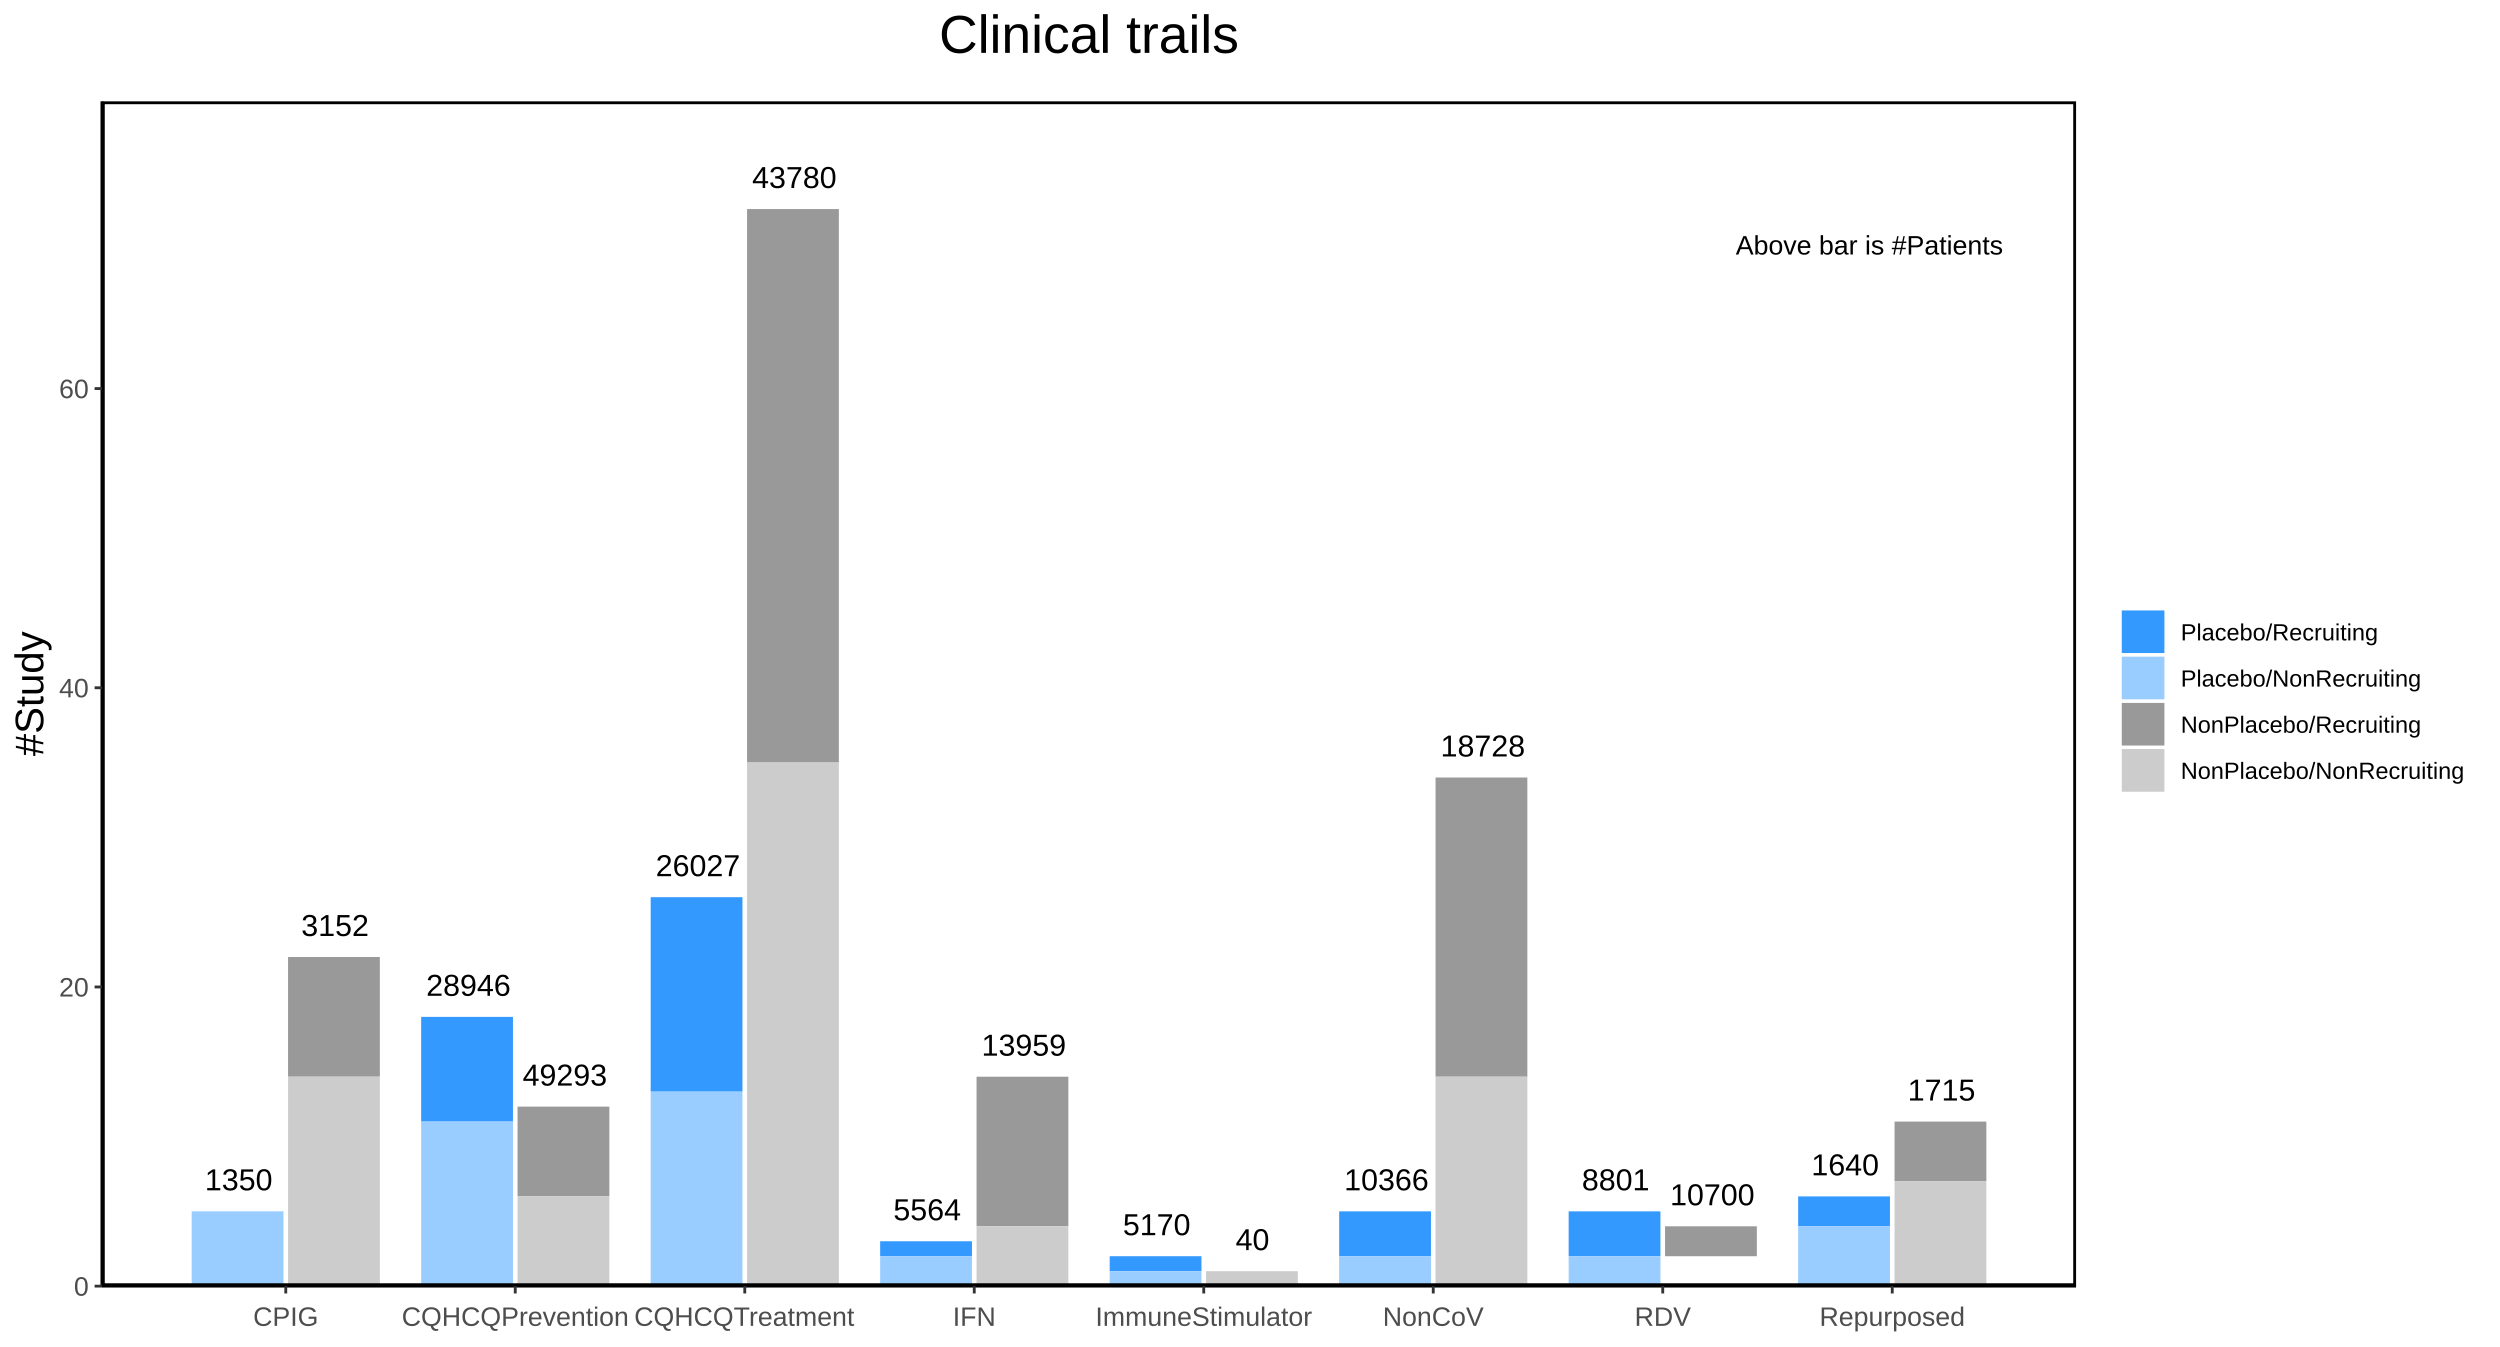
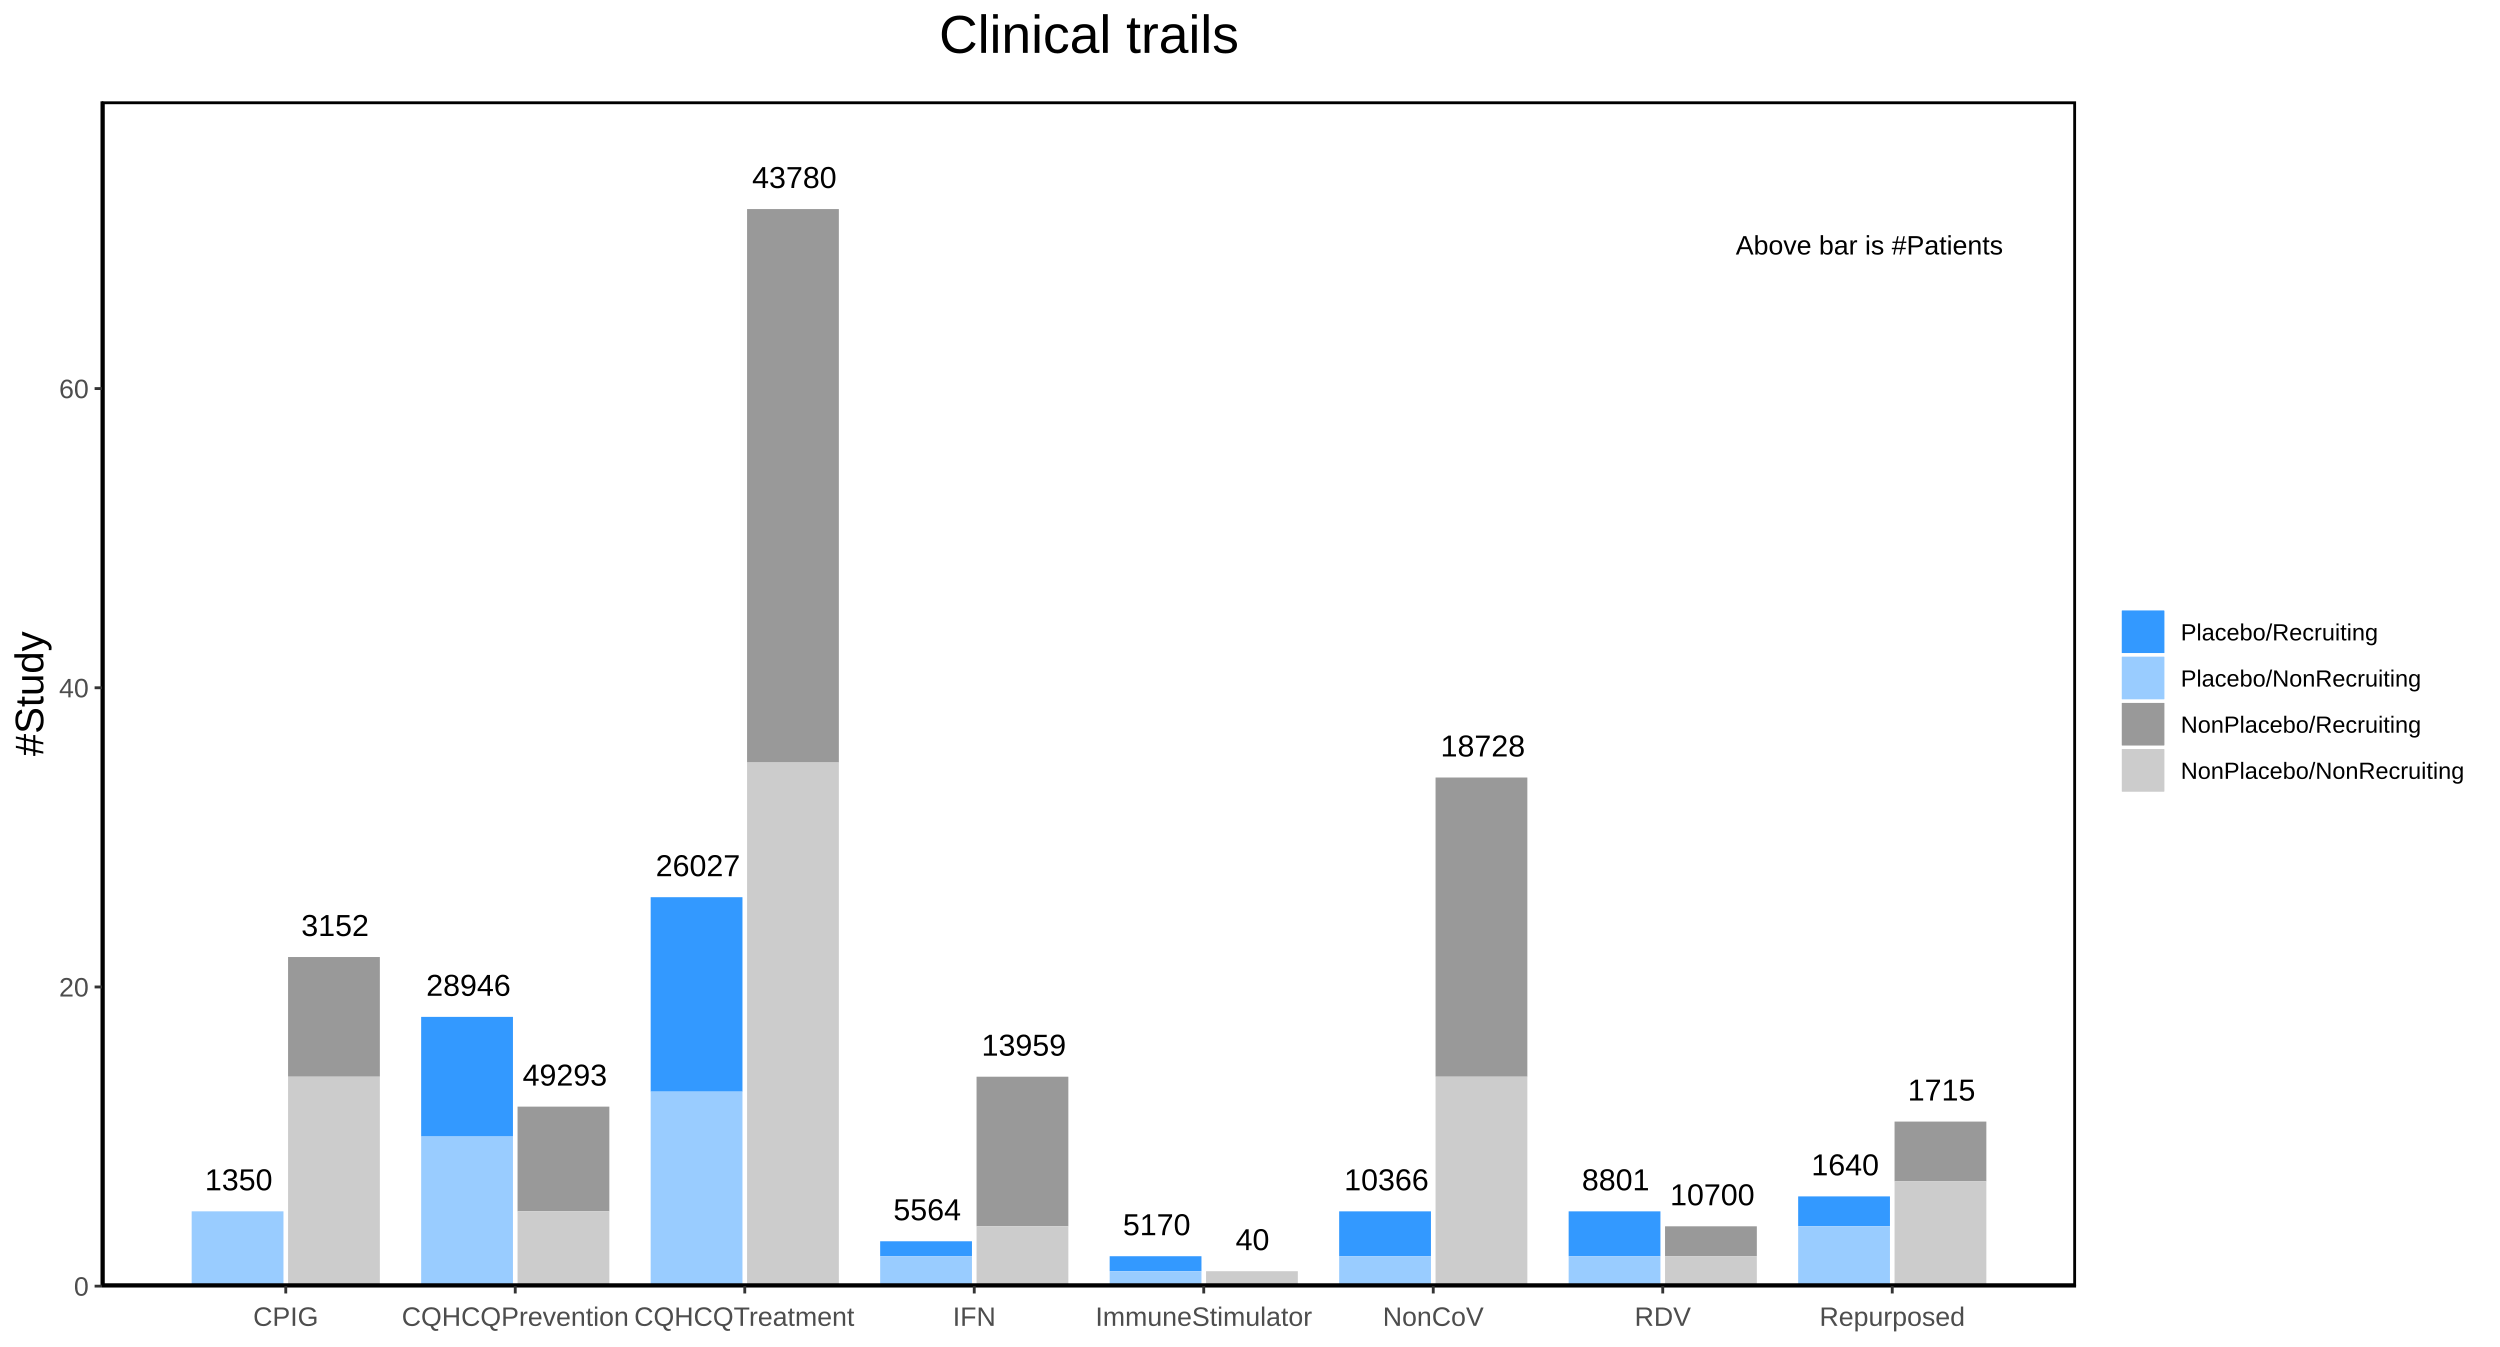
<svg xmlns="http://www.w3.org/2000/svg" viewBox="0 0 936.00 504.00">
  <defs>
    <style type="text/css">
    line, polyline, polygon, path, rect, circle {
      fill: none;
      stroke: #000000;
      stroke-linecap: round;
      stroke-linejoin: round;
      stroke-miterlimit: 10.00;
    }
  </style>
  </defs>
  <rect width="100%" height="100%" style="stroke: none; fill: #FFFFFF;" />
  <rect x="0.00" y="0.00" width="936.00" height="504.00" style="stroke-width: 1.07; stroke: #FFFFFF; fill: #FFFFFF;" />
  <defs>
    <clipPath id="cpMzguMTZ8Nzc3LjI4fDQ4MS41M3wzNy45NA==">
      <rect x="38.16" y="37.94" width="739.12" height="443.59" />
    </clipPath>
  </defs>
  <rect x="38.16" y="37.94" width="739.12" height="443.59" style="stroke-width: 1.07; stroke: none; fill: #FFFFFF;" clip-path="url(#cpMzguMTZ8Nzc3LjI4fDQ4MS41M3wzNy45NA==)" />
-   <rect x="157.68" y="380.72" width="34.37" height="39.21" style="stroke-width: 1.07; stroke: none; stroke-linecap: square; stroke-linejoin: miter; fill: #3399FF;" clip-path="url(#cpMzguMTZ8Nzc3LjI4fDQ4MS41M3wzNy45NA==)" />
+   <rect x="157.68" y="380.72" width="34.37" height="44.81" style="stroke-width: 1.07; stroke: none; stroke-linecap: square; stroke-linejoin: miter; fill: #3399FF;" clip-path="url(#cpMzguMTZ8Nzc3LjI4fDQ4MS41M3wzNy45NA==)" />
  <rect x="243.61" y="335.91" width="34.37" height="72.81" style="stroke-width: 1.07; stroke: none; stroke-linecap: square; stroke-linejoin: miter; fill: #3399FF;" clip-path="url(#cpMzguMTZ8Nzc3LjI4fDQ4MS41M3wzNy45NA==)" />
  <rect x="329.53" y="464.73" width="34.37" height="5.60" style="stroke-width: 1.07; stroke: none; stroke-linecap: square; stroke-linejoin: miter; fill: #3399FF;" clip-path="url(#cpMzguMTZ8Nzc3LjI4fDQ4MS41M3wzNy45NA==)" />
  <rect x="415.46" y="470.33" width="34.37" height="5.60" style="stroke-width: 1.07; stroke: none; stroke-linecap: square; stroke-linejoin: miter; fill: #3399FF;" clip-path="url(#cpMzguMTZ8Nzc3LjI4fDQ4MS41M3wzNy45NA==)" />
  <rect x="501.38" y="453.53" width="34.37" height="16.80" style="stroke-width: 1.07; stroke: none; stroke-linecap: square; stroke-linejoin: miter; fill: #3399FF;" clip-path="url(#cpMzguMTZ8Nzc3LjI4fDQ4MS41M3wzNy45NA==)" />
  <rect x="587.30" y="453.53" width="34.37" height="16.80" style="stroke-width: 1.07; stroke: none; stroke-linecap: square; stroke-linejoin: miter; fill: #3399FF;" clip-path="url(#cpMzguMTZ8Nzc3LjI4fDQ4MS41M3wzNy45NA==)" />
  <rect x="673.23" y="447.93" width="34.37" height="11.20" style="stroke-width: 1.07; stroke: none; stroke-linecap: square; stroke-linejoin: miter; fill: #3399FF;" clip-path="url(#cpMzguMTZ8Nzc3LjI4fDQ4MS41M3wzNy45NA==)" />
  <rect x="71.76" y="453.53" width="34.37" height="28.00" style="stroke-width: 1.07; stroke: none; stroke-linecap: square; stroke-linejoin: miter; fill: #99CCFF;" clip-path="url(#cpMzguMTZ8Nzc3LjI4fDQ4MS41M3wzNy45NA==)" />
-   <rect x="157.68" y="419.92" width="34.37" height="61.61" style="stroke-width: 1.07; stroke: none; stroke-linecap: square; stroke-linejoin: miter; fill: #99CCFF;" clip-path="url(#cpMzguMTZ8Nzc3LjI4fDQ4MS41M3wzNy45NA==)" />
+   <rect x="157.68" y="425.52" width="34.37" height="56.01" style="stroke-width: 1.07; stroke: none; stroke-linecap: square; stroke-linejoin: miter; fill: #99CCFF;" clip-path="url(#cpMzguMTZ8Nzc3LjI4fDQ4MS41M3wzNy45NA==)" />
  <rect x="243.61" y="408.72" width="34.37" height="72.81" style="stroke-width: 1.07; stroke: none; stroke-linecap: square; stroke-linejoin: miter; fill: #99CCFF;" clip-path="url(#cpMzguMTZ8Nzc3LjI4fDQ4MS41M3wzNy45NA==)" />
  <rect x="329.53" y="470.33" width="34.37" height="11.20" style="stroke-width: 1.07; stroke: none; stroke-linecap: square; stroke-linejoin: miter; fill: #99CCFF;" clip-path="url(#cpMzguMTZ8Nzc3LjI4fDQ4MS41M3wzNy45NA==)" />
  <rect x="415.46" y="475.93" width="34.37" height="5.60" style="stroke-width: 1.07; stroke: none; stroke-linecap: square; stroke-linejoin: miter; fill: #99CCFF;" clip-path="url(#cpMzguMTZ8Nzc3LjI4fDQ4MS41M3wzNy45NA==)" />
  <rect x="501.38" y="470.33" width="34.37" height="11.20" style="stroke-width: 1.07; stroke: none; stroke-linecap: square; stroke-linejoin: miter; fill: #99CCFF;" clip-path="url(#cpMzguMTZ8Nzc3LjI4fDQ4MS41M3wzNy45NA==)" />
  <rect x="587.30" y="470.33" width="34.37" height="11.20" style="stroke-width: 1.07; stroke: none; stroke-linecap: square; stroke-linejoin: miter; fill: #99CCFF;" clip-path="url(#cpMzguMTZ8Nzc3LjI4fDQ4MS41M3wzNy45NA==)" />
  <rect x="673.23" y="459.13" width="34.37" height="22.40" style="stroke-width: 1.07; stroke: none; stroke-linecap: square; stroke-linejoin: miter; fill: #99CCFF;" clip-path="url(#cpMzguMTZ8Nzc3LjI4fDQ4MS41M3wzNy45NA==)" />
  <rect x="107.85" y="358.31" width="34.37" height="44.81" style="stroke-width: 1.07; stroke: none; stroke-linecap: square; stroke-linejoin: miter; fill: #999999;" clip-path="url(#cpMzguMTZ8Nzc3LjI4fDQ4MS41M3wzNy45NA==)" />
-   <rect x="193.77" y="414.32" width="34.37" height="33.61" style="stroke-width: 1.07; stroke: none; stroke-linecap: square; stroke-linejoin: miter; fill: #999999;" clip-path="url(#cpMzguMTZ8Nzc3LjI4fDQ4MS41M3wzNy45NA==)" />
+   <rect x="193.77" y="414.32" width="34.37" height="39.21" style="stroke-width: 1.07; stroke: none; stroke-linecap: square; stroke-linejoin: miter; fill: #999999;" clip-path="url(#cpMzguMTZ8Nzc3LjI4fDQ4MS41M3wzNy45NA==)" />
  <rect x="279.70" y="78.27" width="34.37" height="207.23" style="stroke-width: 1.07; stroke: none; stroke-linecap: square; stroke-linejoin: miter; fill: #999999;" clip-path="url(#cpMzguMTZ8Nzc3LjI4fDQ4MS41M3wzNy45NA==)" />
  <rect x="365.62" y="403.12" width="34.37" height="56.01" style="stroke-width: 1.07; stroke: none; stroke-linecap: square; stroke-linejoin: miter; fill: #999999;" clip-path="url(#cpMzguMTZ8Nzc3LjI4fDQ4MS41M3wzNy45NA==)" />
  <rect x="537.47" y="291.10" width="34.37" height="112.02" style="stroke-width: 1.07; stroke: none; stroke-linecap: square; stroke-linejoin: miter; fill: #999999;" clip-path="url(#cpMzguMTZ8Nzc3LjI4fDQ4MS41M3wzNy45NA==)" />
  <rect x="623.39" y="459.13" width="34.37" height="11.20" style="stroke-width: 1.07; stroke: none; stroke-linecap: square; stroke-linejoin: miter; fill: #999999;" clip-path="url(#cpMzguMTZ8Nzc3LjI4fDQ4MS41M3wzNy45NA==)" />
  <rect x="709.32" y="419.92" width="34.37" height="22.40" style="stroke-width: 1.07; stroke: none; stroke-linecap: square; stroke-linejoin: miter; fill: #999999;" clip-path="url(#cpMzguMTZ8Nzc3LjI4fDQ4MS41M3wzNy45NA==)" />
  <rect x="107.85" y="403.12" width="34.37" height="78.41" style="stroke-width: 1.07; stroke: none; stroke-linecap: square; stroke-linejoin: miter; fill: #CCCCCC;" clip-path="url(#cpMzguMTZ8Nzc3LjI4fDQ4MS41M3wzNy45NA==)" />
-   <rect x="193.77" y="447.93" width="34.37" height="33.61" style="stroke-width: 1.07; stroke: none; stroke-linecap: square; stroke-linejoin: miter; fill: #CCCCCC;" clip-path="url(#cpMzguMTZ8Nzc3LjI4fDQ4MS41M3wzNy45NA==)" />
+   <rect x="193.77" y="453.53" width="34.37" height="28.00" style="stroke-width: 1.07; stroke: none; stroke-linecap: square; stroke-linejoin: miter; fill: #CCCCCC;" clip-path="url(#cpMzguMTZ8Nzc3LjI4fDQ4MS41M3wzNy45NA==)" />
  <rect x="279.70" y="285.50" width="34.37" height="196.03" style="stroke-width: 1.07; stroke: none; stroke-linecap: square; stroke-linejoin: miter; fill: #CCCCCC;" clip-path="url(#cpMzguMTZ8Nzc3LjI4fDQ4MS41M3wzNy45NA==)" />
  <rect x="365.62" y="459.13" width="34.37" height="22.40" style="stroke-width: 1.07; stroke: none; stroke-linecap: square; stroke-linejoin: miter; fill: #CCCCCC;" clip-path="url(#cpMzguMTZ8Nzc3LjI4fDQ4MS41M3wzNy45NA==)" />
  <rect x="451.54" y="475.93" width="34.37" height="5.60" style="stroke-width: 1.07; stroke: none; stroke-linecap: square; stroke-linejoin: miter; fill: #CCCCCC;" clip-path="url(#cpMzguMTZ8Nzc3LjI4fDQ4MS41M3wzNy45NA==)" />
  <rect x="537.47" y="403.12" width="34.37" height="78.41" style="stroke-width: 1.07; stroke: none; stroke-linecap: square; stroke-linejoin: miter; fill: #CCCCCC;" clip-path="url(#cpMzguMTZ8Nzc3LjI4fDQ4MS41M3wzNy45NA==)" />
+   <rect x="623.39" y="470.33" width="34.37" height="11.20" style="stroke-width: 1.07; stroke: none; stroke-linecap: square; stroke-linejoin: miter; fill: #CCCCCC;" clip-path="url(#cpMzguMTZ8Nzc3LjI4fDQ4MS41M3wzNy45NA==)" />
  <rect x="709.32" y="442.33" width="34.37" height="39.21" style="stroke-width: 1.07; stroke: none; stroke-linecap: square; stroke-linejoin: miter; fill: #CCCCCC;" clip-path="url(#cpMzguMTZ8Nzc3LjI4fDQ4MS41M3wzNy45NA==)" />
-   <rect x="623.39" y="470.33" width="34.37" height="11.20" style="stroke-width: 1.07; stroke: none; stroke-linecap: square; stroke-linejoin: miter;" clip-path="url(#cpMzguMTZ8Nzc3LjI4fDQ4MS41M3wzNy45NA==)" />
  <g clip-path="url(#cpMzguMTZ8Nzc3LjI4fDQ4MS41M3wzNy45NA==)">
    <text x="76.71" y="445.65" style="font-size: 11.38px; font-family: Arial;" textLength="24.47px" lengthAdjust="spacingAndGlyphs">1350</text>
  </g>
  <g clip-path="url(#cpMzguMTZ8Nzc3LjI4fDQ4MS41M3wzNy45NA==)">
    <text x="159.57" y="372.84" style="font-size: 11.38px; font-family: Arial;" textLength="30.59px" lengthAdjust="spacingAndGlyphs">28946</text>
  </g>
  <g clip-path="url(#cpMzguMTZ8Nzc3LjI4fDQ4MS41M3wzNy45NA==)">
    <text x="245.50" y="328.04" style="font-size: 11.38px; font-family: Arial;" textLength="30.59px" lengthAdjust="spacingAndGlyphs">26027</text>
  </g>
  <g clip-path="url(#cpMzguMTZ8Nzc3LjI4fDQ4MS41M3wzNy45NA==)">
    <text x="334.48" y="456.86" style="font-size: 11.38px; font-family: Arial;" textLength="24.47px" lengthAdjust="spacingAndGlyphs">5564</text>
  </g>
  <g clip-path="url(#cpMzguMTZ8Nzc3LjI4fDQ4MS41M3wzNy45NA==)">
    <text x="420.41" y="462.46" style="font-size: 11.38px; font-family: Arial;" textLength="24.47px" lengthAdjust="spacingAndGlyphs">5170</text>
  </g>
  <g clip-path="url(#cpMzguMTZ8Nzc3LjI4fDQ4MS41M3wzNy45NA==)">
    <text x="503.27" y="445.65" style="font-size: 11.38px; font-family: Arial;" textLength="30.59px" lengthAdjust="spacingAndGlyphs">10366</text>
  </g>
  <g clip-path="url(#cpMzguMTZ8Nzc3LjI4fDQ4MS41M3wzNy45NA==)">
    <text x="592.25" y="445.65" style="font-size: 11.38px; font-family: Arial;" textLength="24.47px" lengthAdjust="spacingAndGlyphs">8801</text>
  </g>
  <g clip-path="url(#cpMzguMTZ8Nzc3LjI4fDQ4MS41M3wzNy45NA==)">
    <text x="678.18" y="440.05" style="font-size: 11.38px; font-family: Arial;" textLength="24.47px" lengthAdjust="spacingAndGlyphs">1640</text>
  </g>
  <g clip-path="url(#cpMzguMTZ8Nzc3LjI4fDQ4MS41M3wzNy45NA==)">
    <text x="112.80" y="350.44" style="font-size: 11.38px; font-family: Arial;" textLength="24.47px" lengthAdjust="spacingAndGlyphs">3152</text>
  </g>
  <g clip-path="url(#cpMzguMTZ8Nzc3LjI4fDQ4MS41M3wzNy45NA==)">
    <text x="195.66" y="406.45" style="font-size: 11.38px; font-family: Arial;" textLength="30.59px" lengthAdjust="spacingAndGlyphs">49293</text>
  </g>
  <g clip-path="url(#cpMzguMTZ8Nzc3LjI4fDQ4MS41M3wzNy45NA==)">
    <text x="281.59" y="70.39" style="font-size: 11.38px; font-family: Arial;" textLength="30.59px" lengthAdjust="spacingAndGlyphs">43780</text>
  </g>
  <g clip-path="url(#cpMzguMTZ8Nzc3LjI4fDQ4MS41M3wzNy45NA==)">
    <text x="367.51" y="395.25" style="font-size: 11.38px; font-family: Arial;" textLength="30.59px" lengthAdjust="spacingAndGlyphs">13959</text>
  </g>
  <g clip-path="url(#cpMzguMTZ8Nzc3LjI4fDQ4MS41M3wzNy45NA==)">
    <text x="462.61" y="468.06" style="font-size: 11.38px; font-family: Arial;" textLength="12.24px" lengthAdjust="spacingAndGlyphs">40</text>
  </g>
  <g clip-path="url(#cpMzguMTZ8Nzc3LjI4fDQ4MS41M3wzNy45NA==)">
    <text x="539.36" y="283.23" style="font-size: 11.38px; font-family: Arial;" textLength="30.59px" lengthAdjust="spacingAndGlyphs">18728</text>
  </g>
  <g clip-path="url(#cpMzguMTZ8Nzc3LjI4fDQ4MS41M3wzNy45NA==)">
    <text x="625.28" y="451.26" style="font-size: 11.38px; font-family: Arial;" textLength="30.59px" lengthAdjust="spacingAndGlyphs">10700</text>
  </g>
  <g clip-path="url(#cpMzguMTZ8Nzc3LjI4fDQ4MS41M3wzNy45NA==)">
    <text x="714.26" y="412.05" style="font-size: 11.38px; font-family: Arial;" textLength="24.47px" lengthAdjust="spacingAndGlyphs">1715</text>
  </g>
  <g clip-path="url(#cpMzguMTZ8Nzc3LjI4fDQ4MS41M3wzNy45NA==)">
    <text x="649.88" y="95.29" style="font-size: 10.00px; font-family: Arial;" textLength="100.06px" lengthAdjust="spacingAndGlyphs">Above bar is #Patients</text>
  </g>
  <rect x="38.16" y="37.94" width="739.12" height="443.59" style="stroke-width: 2.13;" clip-path="url(#cpMzguMTZ8Nzc3LjI4fDQ4MS41M3wzNy45NA==)" />
  <defs>
    <clipPath id="cpMC4wMHw5MzYuMDB8NTA0LjAwfDAuMDA=">
      <rect x="0.00" y="0.00" width="936.00" height="504.00" />
    </clipPath>
  </defs>
  <polyline points="38.16,481.53 38.16,37.94 " style="stroke-width: 1.07; stroke-linecap: butt;" clip-path="url(#cpMC4wMHw5MzYuMDB8NTA0LjAwfDAuMDA=)" />
  <g clip-path="url(#cpMC4wMHw5MzYuMDB8NTA0LjAwfDAuMDA=)">
    <text x="27.67" y="485.11" style="font-size: 10.00px; fill: #4D4D4D; font-family: Arial;" textLength="5.56px" lengthAdjust="spacingAndGlyphs">0</text>
  </g>
  <g clip-path="url(#cpMC4wMHw5MzYuMDB8NTA0LjAwfDAuMDA=)">
    <text x="22.11" y="373.09" style="font-size: 10.00px; fill: #4D4D4D; font-family: Arial;" textLength="11.12px" lengthAdjust="spacingAndGlyphs">20</text>
  </g>
  <g clip-path="url(#cpMC4wMHw5MzYuMDB8NTA0LjAwfDAuMDA=)">
    <text x="22.11" y="261.08" style="font-size: 10.00px; fill: #4D4D4D; font-family: Arial;" textLength="11.12px" lengthAdjust="spacingAndGlyphs">40</text>
  </g>
  <g clip-path="url(#cpMC4wMHw5MzYuMDB8NTA0LjAwfDAuMDA=)">
    <text x="22.11" y="149.06" style="font-size: 10.00px; fill: #4D4D4D; font-family: Arial;" textLength="11.12px" lengthAdjust="spacingAndGlyphs">60</text>
  </g>
  <polyline points="35.42,481.53 38.16,481.53 " style="stroke-width: 1.07; stroke: #333333; stroke-linecap: butt;" clip-path="url(#cpMC4wMHw5MzYuMDB8NTA0LjAwfDAuMDA=)" />
  <polyline points="35.42,369.52 38.16,369.52 " style="stroke-width: 1.07; stroke: #333333; stroke-linecap: butt;" clip-path="url(#cpMC4wMHw5MzYuMDB8NTA0LjAwfDAuMDA=)" />
  <polyline points="35.42,257.50 38.16,257.50 " style="stroke-width: 1.07; stroke: #333333; stroke-linecap: butt;" clip-path="url(#cpMC4wMHw5MzYuMDB8NTA0LjAwfDAuMDA=)" />
  <polyline points="35.42,145.48 38.16,145.48 " style="stroke-width: 1.07; stroke: #333333; stroke-linecap: butt;" clip-path="url(#cpMC4wMHw5MzYuMDB8NTA0LjAwfDAuMDA=)" />
  <polyline points="38.16,481.53 777.28,481.53 " style="stroke-width: 1.07; stroke-linecap: butt;" clip-path="url(#cpMC4wMHw5MzYuMDB8NTA0LjAwfDAuMDA=)" />
  <polyline points="106.99,484.27 106.99,481.53 " style="stroke-width: 1.07; stroke: #333333; stroke-linecap: butt;" clip-path="url(#cpMC4wMHw5MzYuMDB8NTA0LjAwfDAuMDA=)" />
  <polyline points="192.91,484.27 192.91,481.53 " style="stroke-width: 1.07; stroke: #333333; stroke-linecap: butt;" clip-path="url(#cpMC4wMHw5MzYuMDB8NTA0LjAwfDAuMDA=)" />
  <polyline points="278.84,484.27 278.84,481.53 " style="stroke-width: 1.07; stroke: #333333; stroke-linecap: butt;" clip-path="url(#cpMC4wMHw5MzYuMDB8NTA0LjAwfDAuMDA=)" />
  <polyline points="364.76,484.27 364.76,481.53 " style="stroke-width: 1.07; stroke: #333333; stroke-linecap: butt;" clip-path="url(#cpMC4wMHw5MzYuMDB8NTA0LjAwfDAuMDA=)" />
  <polyline points="450.68,484.27 450.68,481.53 " style="stroke-width: 1.07; stroke: #333333; stroke-linecap: butt;" clip-path="url(#cpMC4wMHw5MzYuMDB8NTA0LjAwfDAuMDA=)" />
  <polyline points="536.61,484.27 536.61,481.53 " style="stroke-width: 1.07; stroke: #333333; stroke-linecap: butt;" clip-path="url(#cpMC4wMHw5MzYuMDB8NTA0LjAwfDAuMDA=)" />
  <polyline points="622.53,484.27 622.53,481.53 " style="stroke-width: 1.07; stroke: #333333; stroke-linecap: butt;" clip-path="url(#cpMC4wMHw5MzYuMDB8NTA0LjAwfDAuMDA=)" />
  <polyline points="708.46,484.27 708.46,481.53 " style="stroke-width: 1.07; stroke: #333333; stroke-linecap: butt;" clip-path="url(#cpMC4wMHw5MzYuMDB8NTA0LjAwfDAuMDA=)" />
  <g clip-path="url(#cpMC4wMHw5MzYuMDB8NTA0LjAwfDAuMDA=)">
    <text x="94.77" y="496.41" style="font-size: 10.00px; fill: #4D4D4D; font-family: Arial;" textLength="24.45px" lengthAdjust="spacingAndGlyphs">CPIG</text>
  </g>
  <g clip-path="url(#cpMC4wMHw5MzYuMDB8NTA0LjAwfDAuMDA=)">
    <text x="150.40" y="496.41" style="font-size: 10.00px; fill: #4D4D4D; font-family: Arial;" textLength="85.03px" lengthAdjust="spacingAndGlyphs">CQHCQPrevention</text>
  </g>
  <g clip-path="url(#cpMC4wMHw5MzYuMDB8NTA0LjAwfDAuMDA=)">
    <text x="237.44" y="496.41" style="font-size: 10.00px; fill: #4D4D4D; font-family: Arial;" textLength="82.79px" lengthAdjust="spacingAndGlyphs">CQHCQTreatment</text>
  </g>
  <g clip-path="url(#cpMC4wMHw5MzYuMDB8NTA0LjAwfDAuMDA=)">
    <text x="356.71" y="496.41" style="font-size: 10.00px; fill: #4D4D4D; font-family: Arial;" textLength="16.11px" lengthAdjust="spacingAndGlyphs">IFN</text>
  </g>
  <g clip-path="url(#cpMC4wMHw5MzYuMDB8NTA0LjAwfDAuMDA=)">
    <text x="410.12" y="496.41" style="font-size: 10.00px; fill: #4D4D4D; font-family: Arial;" textLength="81.14px" lengthAdjust="spacingAndGlyphs">ImmuneStimulator</text>
  </g>
  <g clip-path="url(#cpMC4wMHw5MzYuMDB8NTA0LjAwfDAuMDA=)">
    <text x="517.71" y="496.41" style="font-size: 10.00px; fill: #4D4D4D; font-family: Arial;" textLength="37.80px" lengthAdjust="spacingAndGlyphs">NonCoV</text>
  </g>
  <g clip-path="url(#cpMC4wMHw5MzYuMDB8NTA0LjAwfDAuMDA=)">
    <text x="611.98" y="496.41" style="font-size: 10.00px; fill: #4D4D4D; font-family: Arial;" textLength="21.11px" lengthAdjust="spacingAndGlyphs">RDV</text>
  </g>
  <g clip-path="url(#cpMC4wMHw5MzYuMDB8NTA0LjAwfDAuMDA=)">
    <text x="681.21" y="496.41" style="font-size: 10.00px; fill: #4D4D4D; font-family: Arial;" textLength="54.48px" lengthAdjust="spacingAndGlyphs">Repurposed</text>
  </g>
  <g clip-path="url(#cpMC4wMHw5MzYuMDB8NTA0LjAwfDAuMDA=)">
    <text transform="translate(16.21,283.09) rotate(-90)" style="font-size: 15.00px; font-family: Arial;" textLength="46.70px" lengthAdjust="spacingAndGlyphs">#Study</text>
  </g>
  <rect x="788.24" y="216.96" width="142.28" height="85.56" style="stroke-width: 1.07; stroke: none; fill: #FFFFFF;" clip-path="url(#cpMC4wMHw5MzYuMDB8NTA0LjAwfDAuMDA=)" />
  <rect x="794.43" y="228.63" width="15.86" height="15.86" style="stroke-width: 1.07; stroke: none; stroke-linecap: square; stroke-linejoin: miter; fill: #3399FF;" clip-path="url(#cpMC4wMHw5MzYuMDB8NTA0LjAwfDAuMDA=)" />
  <rect x="794.43" y="228.63" width="15.86" height="15.86" style="stroke-width: 1.07; stroke: none; stroke-linecap: square; stroke-linejoin: miter; fill: #3399FF;" clip-path="url(#cpMC4wMHw5MzYuMDB8NTA0LjAwfDAuMDA=)" />
  <rect x="794.43" y="245.91" width="15.86" height="15.86" style="stroke-width: 1.07; stroke: none; stroke-linecap: square; stroke-linejoin: miter; fill: #99CCFF;" clip-path="url(#cpMC4wMHw5MzYuMDB8NTA0LjAwfDAuMDA=)" />
  <rect x="794.43" y="245.91" width="15.86" height="15.86" style="stroke-width: 1.07; stroke: none; stroke-linecap: square; stroke-linejoin: miter; fill: #99CCFF;" clip-path="url(#cpMC4wMHw5MzYuMDB8NTA0LjAwfDAuMDA=)" />
  <rect x="794.43" y="263.19" width="15.86" height="15.86" style="stroke-width: 1.07; stroke: none; stroke-linecap: square; stroke-linejoin: miter; fill: #999999;" clip-path="url(#cpMC4wMHw5MzYuMDB8NTA0LjAwfDAuMDA=)" />
  <rect x="794.43" y="263.19" width="15.86" height="15.86" style="stroke-width: 1.07; stroke: none; stroke-linecap: square; stroke-linejoin: miter; fill: #999999;" clip-path="url(#cpMC4wMHw5MzYuMDB8NTA0LjAwfDAuMDA=)" />
  <rect x="794.43" y="280.47" width="15.86" height="15.86" style="stroke-width: 1.07; stroke: none; stroke-linecap: square; stroke-linejoin: miter; fill: #CCCCCC;" clip-path="url(#cpMC4wMHw5MzYuMDB8NTA0LjAwfDAuMDA=)" />
  <rect x="794.43" y="280.47" width="15.86" height="15.86" style="stroke-width: 1.07; stroke: none; stroke-linecap: square; stroke-linejoin: miter; fill: #CCCCCC;" clip-path="url(#cpMC4wMHw5MzYuMDB8NTA0LjAwfDAuMDA=)" />
  <g clip-path="url(#cpMC4wMHw5MzYuMDB8NTA0LjAwfDAuMDA=)">
    <text x="816.48" y="239.78" style="font-size: 8.80px; font-family: Arial;" textLength="75.54px" lengthAdjust="spacingAndGlyphs">Placebo/Recruiting</text>
  </g>
  <g clip-path="url(#cpMC4wMHw5MzYuMDB8NTA0LjAwfDAuMDA=)">
    <text x="816.48" y="257.06" style="font-size: 8.80px; font-family: Arial;" textLength="92.05px" lengthAdjust="spacingAndGlyphs">Placebo/NonRecruiting</text>
  </g>
  <g clip-path="url(#cpMC4wMHw5MzYuMDB8NTA0LjAwfDAuMDA=)">
    <text x="816.48" y="274.34" style="font-size: 8.80px; font-family: Arial;" textLength="92.05px" lengthAdjust="spacingAndGlyphs">NonPlacebo/Recruiting</text>
  </g>
  <g clip-path="url(#cpMC4wMHw5MzYuMDB8NTA0LjAwfDAuMDA=)">
    <text x="816.48" y="291.62" style="font-size: 8.80px; font-family: Arial;" textLength="108.56px" lengthAdjust="spacingAndGlyphs">NonPlacebo/NonRecruiting</text>
  </g>
  <g clip-path="url(#cpMC4wMHw5MzYuMDB8NTA0LjAwfDAuMDA=)">
    <text x="351.60" y="19.79" style="font-size: 20.00px; font-family: Arial;" textLength="112.25px" lengthAdjust="spacingAndGlyphs">Clinical trails</text>
  </g>
</svg>
